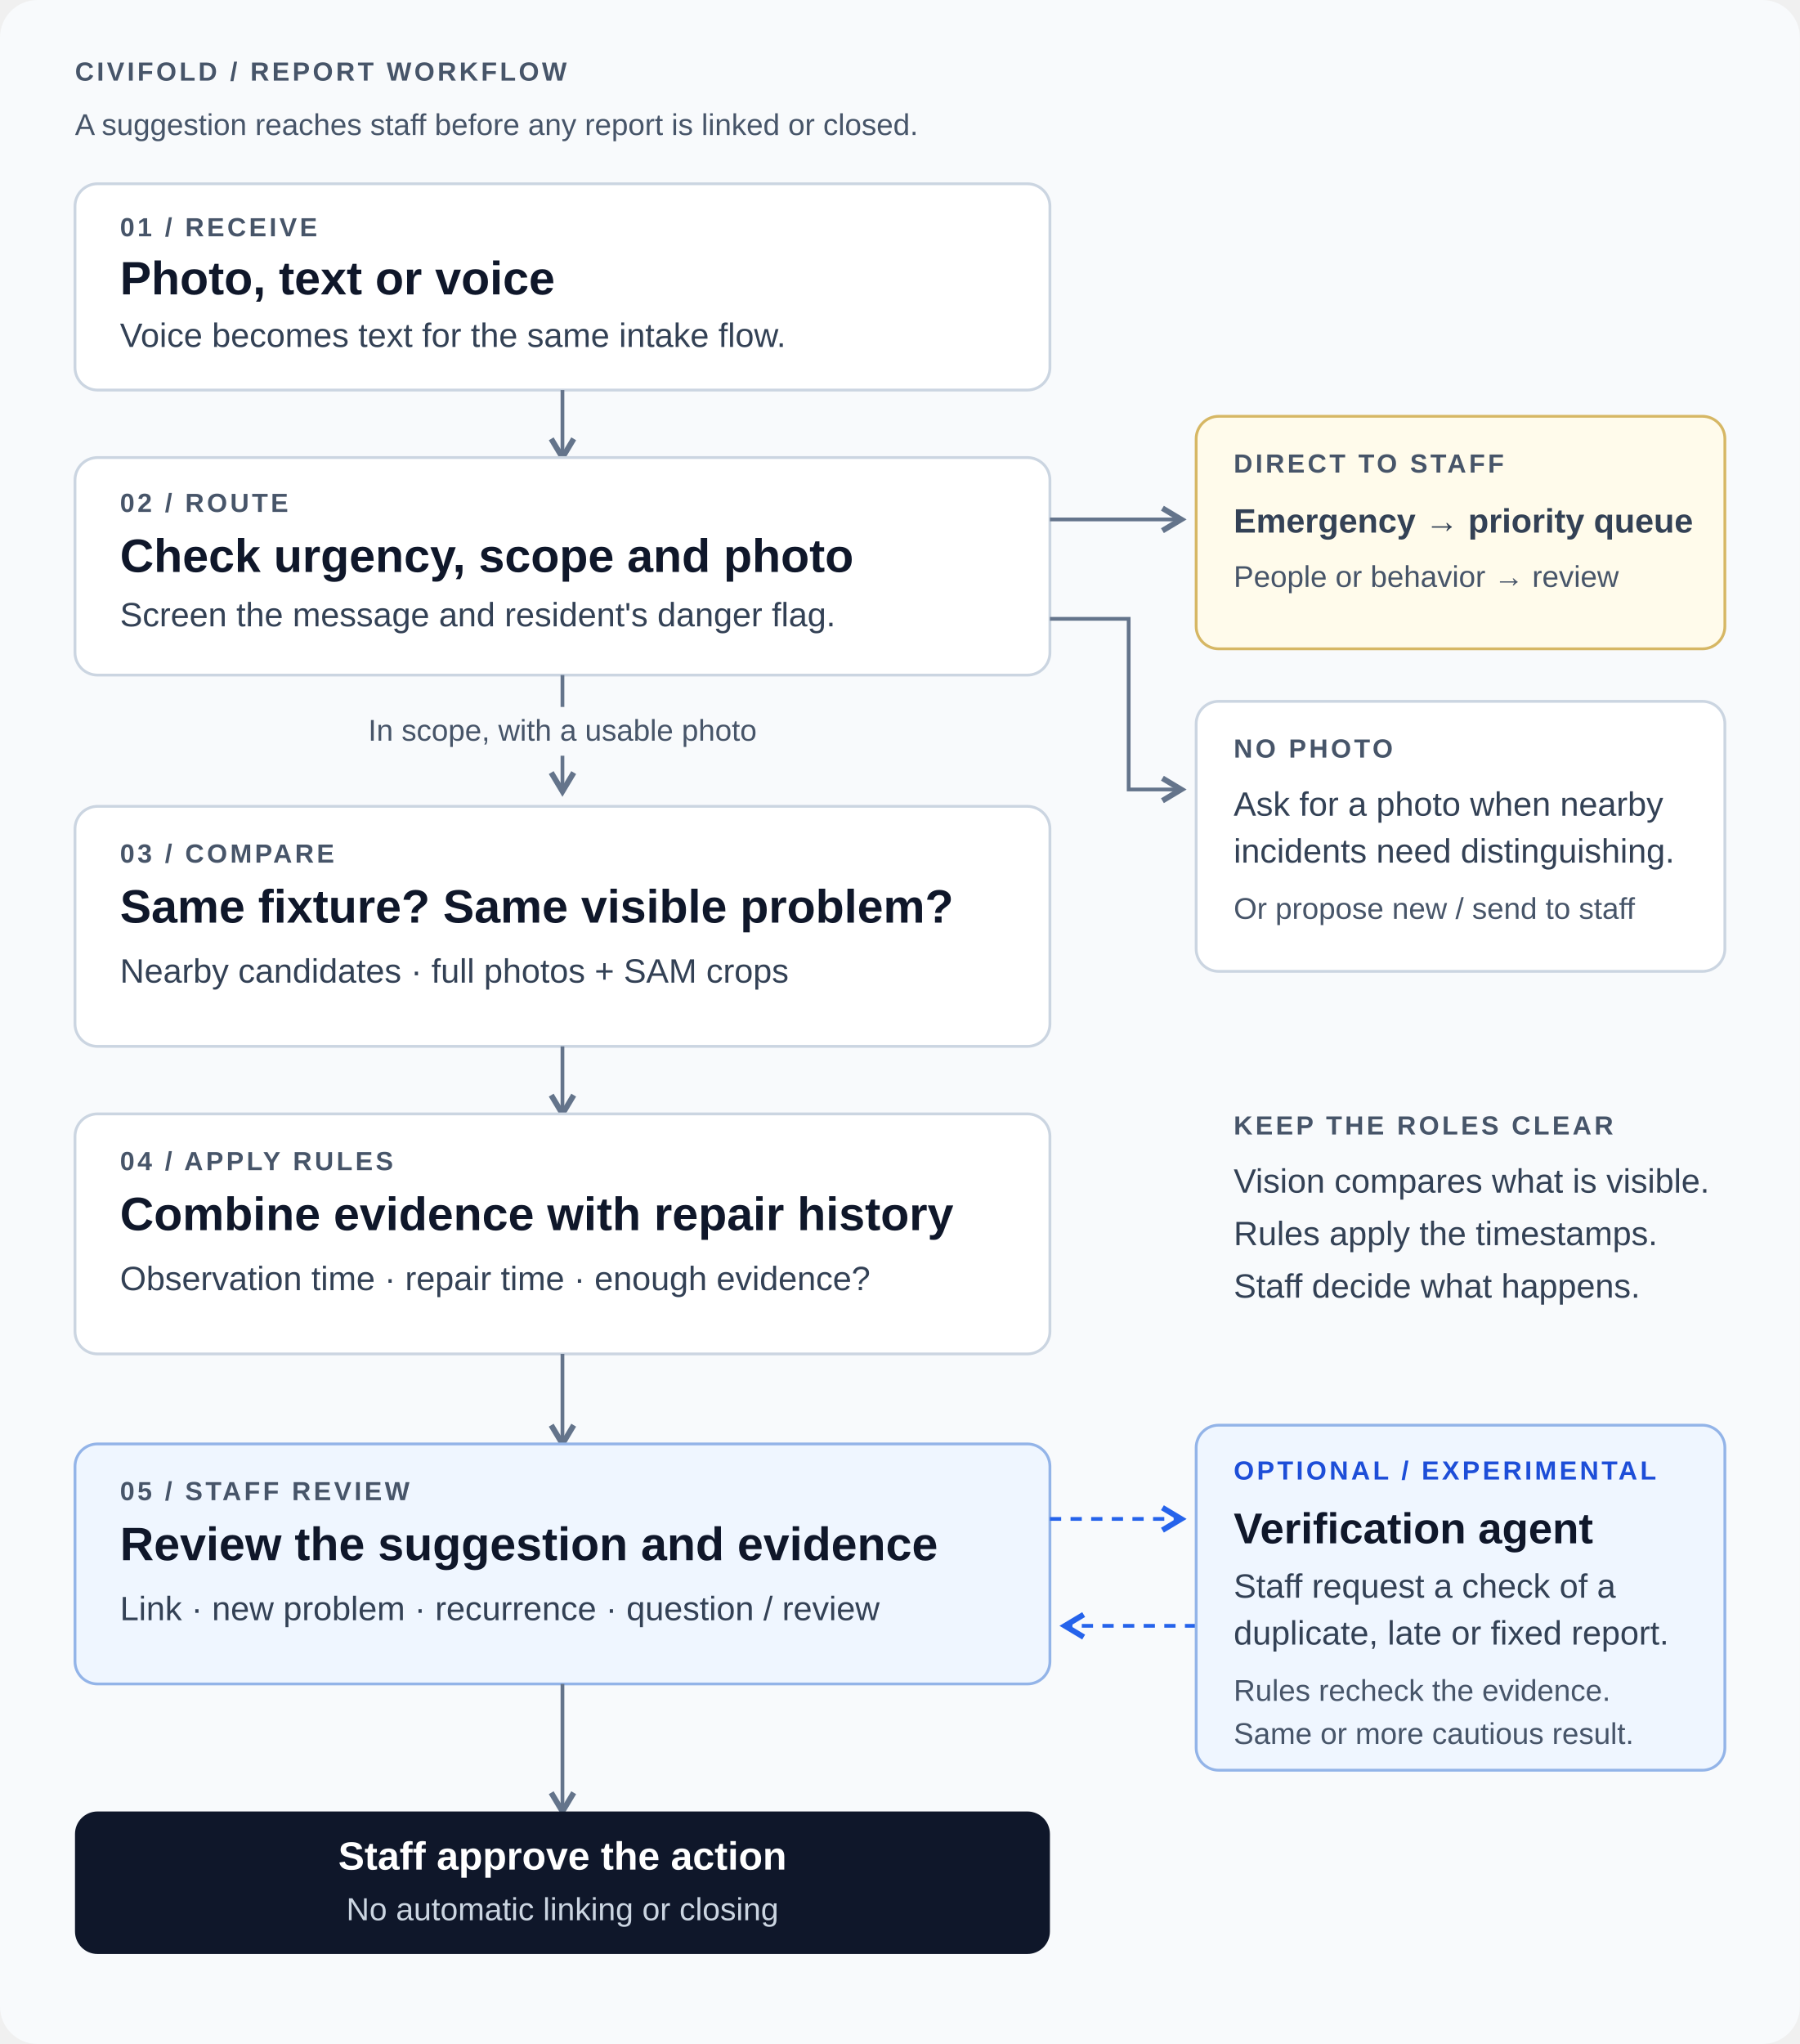
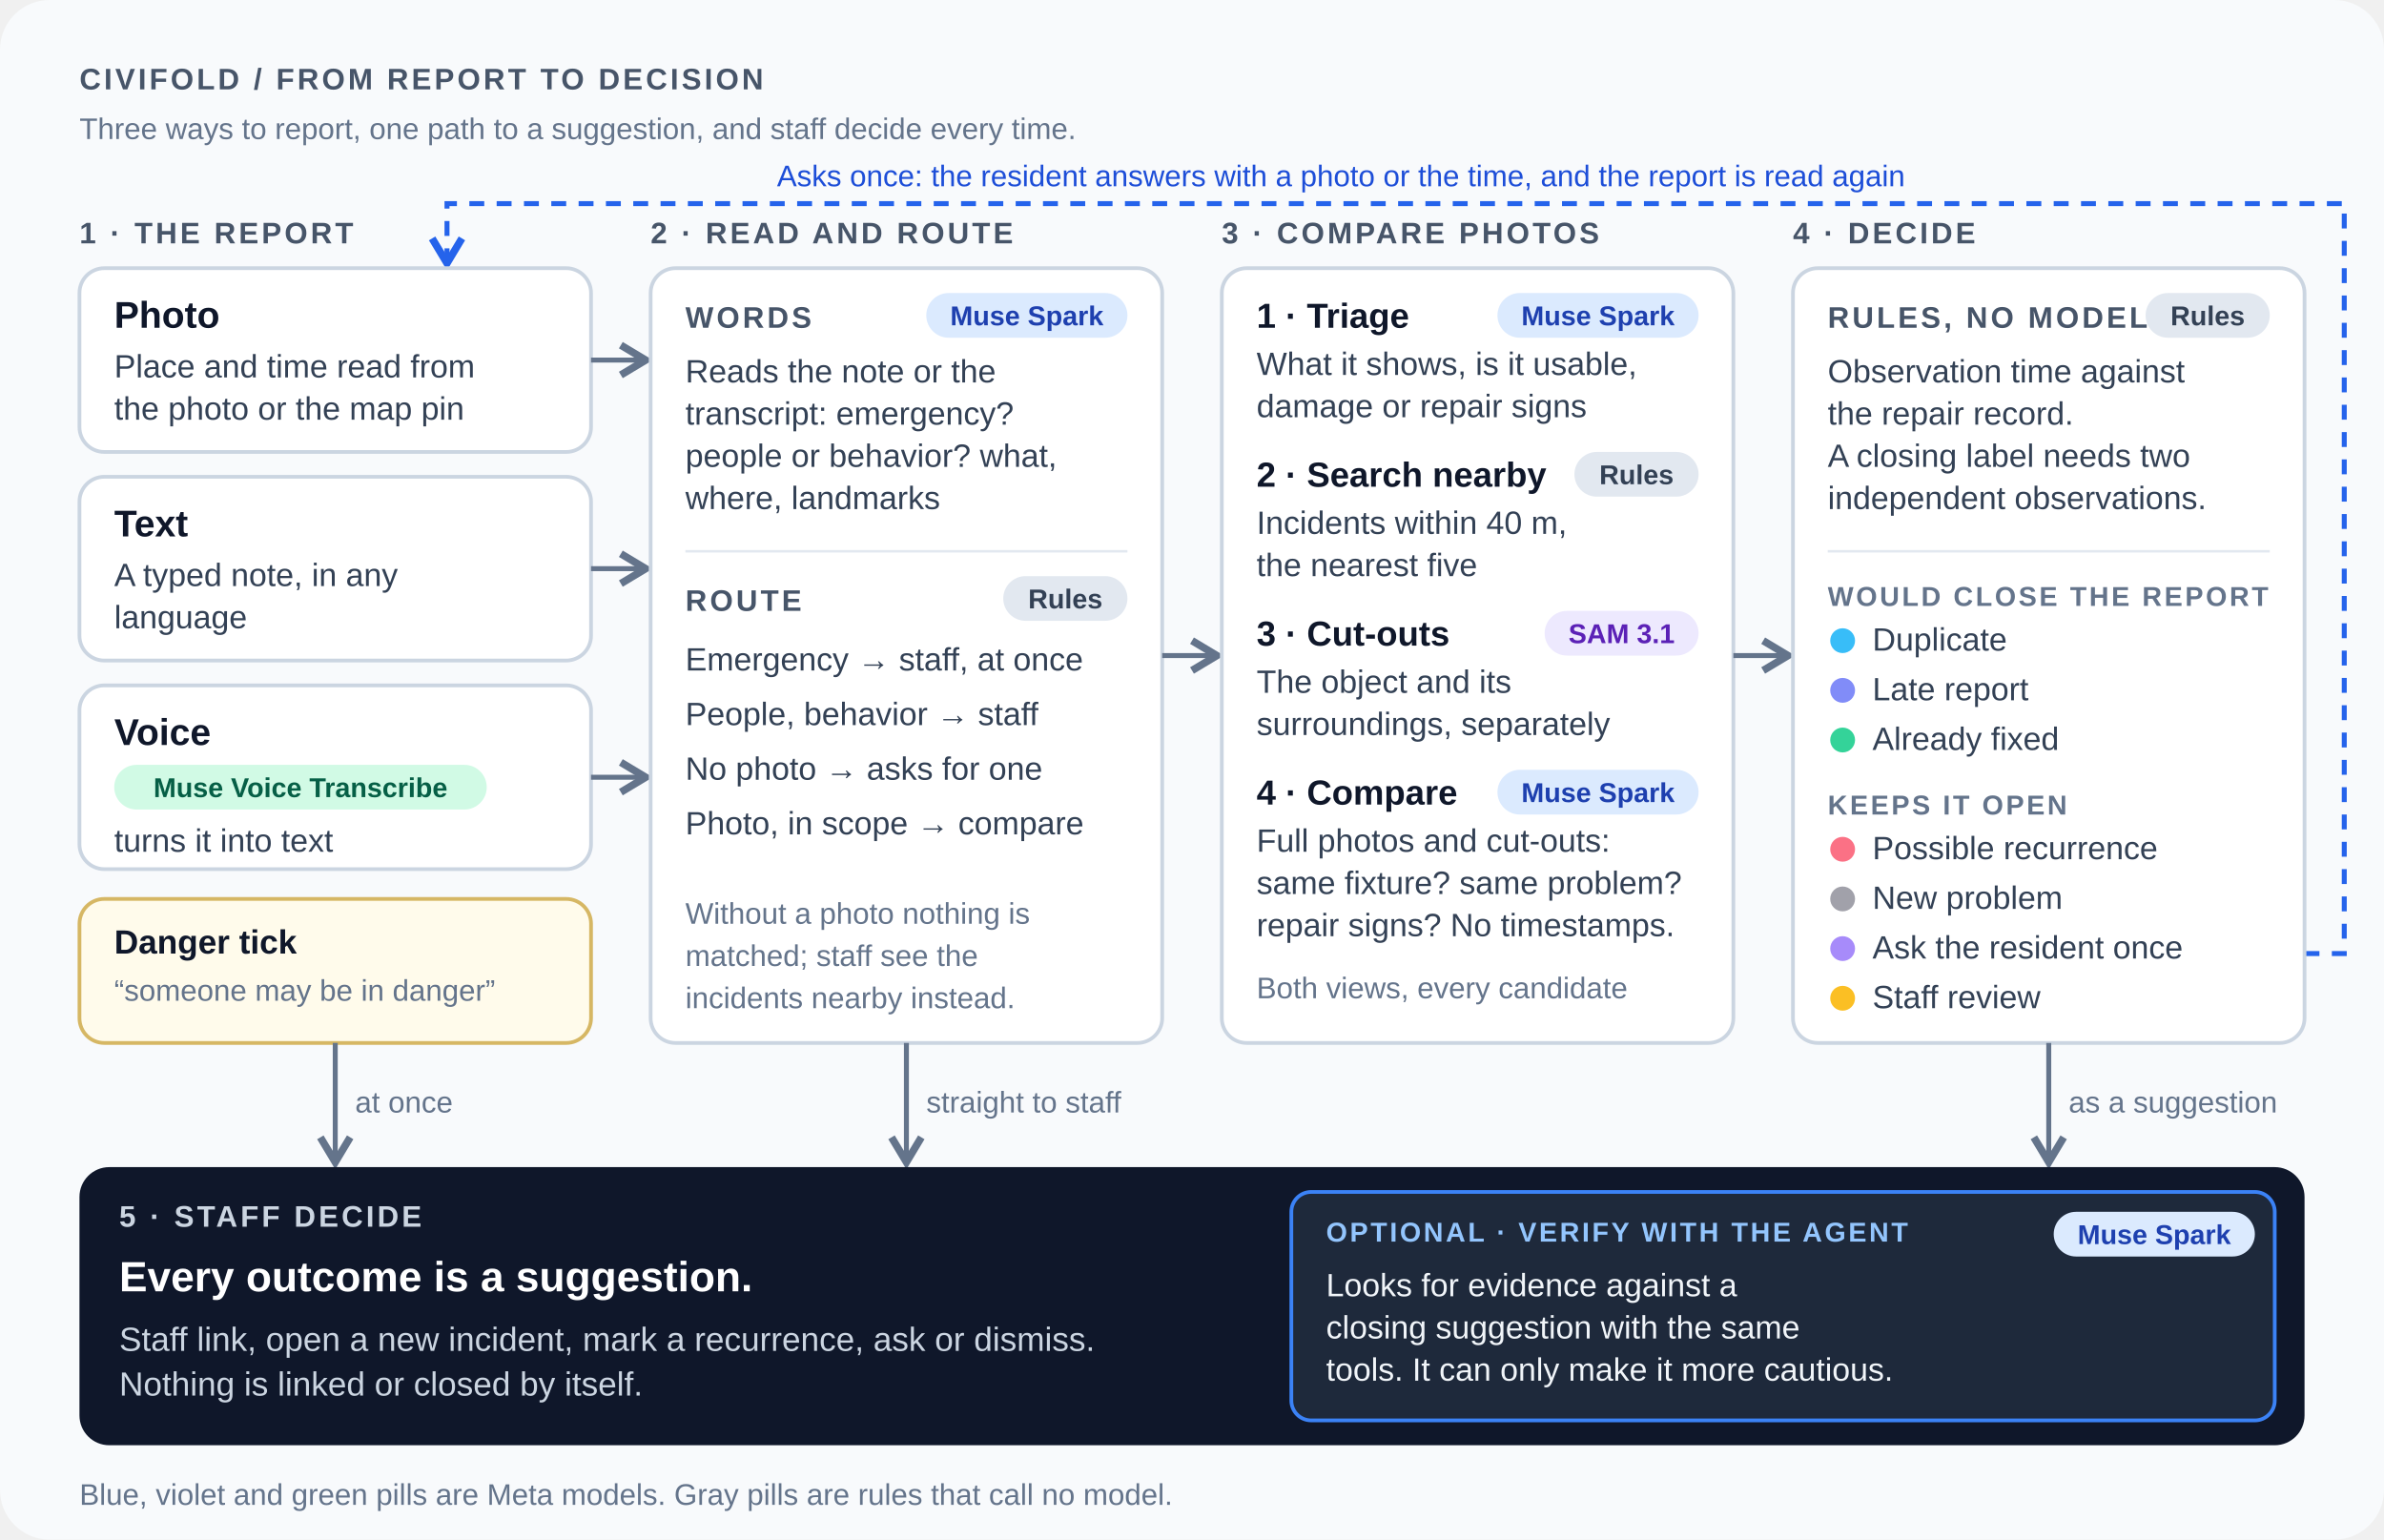
- <svg xmlns="http://www.w3.org/2000/svg" width="960" height="1090" viewBox="0 0 960 1090" role="img" aria-labelledby="title desc">
+ <svg xmlns="http://www.w3.org/2000/svg" width="960" height="620" viewBox="0 0 960 620" role="img" aria-labelledby="title desc">
  <defs>
    <marker id="arrow" markerWidth="8" markerHeight="8" refX="6" refY="4" orient="auto">
      <path d="M1 1 L6 4 L1 7" fill="none" stroke="#64748b" stroke-width="1.5" />
    </marker>
    <marker id="blue-arrow" markerWidth="8" markerHeight="8" refX="6" refY="4" orient="auto">
      <path d="M1 1 L6 4 L1 7" fill="none" stroke="#2563eb" stroke-width="1.5" />
    </marker>
    <style>
      text { font-family: -apple-system, BlinkMacSystemFont, 'Segoe UI', Arial, sans-serif; }
-       .label { font-size: 14px; font-weight: 700; letter-spacing: 1.5px; fill: #475569; }
-       .heading { font-size: 25px; font-weight: 650; fill: #0f172a; }
-       .body { font-size: 18px; fill: #334155; }
-       .small { font-size: 16px; fill: #475569; }
+       .label { font-size: 12px; font-weight: 700; letter-spacing: 1.2px; fill: #475569; }
+       .sub { font-size: 11px; font-weight: 700; letter-spacing: 1px; fill: #64748b; }
+       .heading { font-size: 15px; font-weight: 650; fill: #0f172a; }
+       .body { font-size: 13px; fill: #334155; }
+       .small { font-size: 12px; fill: #64748b; }
+       .pill { font-size: 11px; font-weight: 600; }
      .line { fill: none; stroke: #64748b; stroke-width: 2; marker-end: url(#arrow); }
      .optional { fill: none; stroke: #2563eb; stroke-width: 2; stroke-dasharray: 6 5; marker-end: url(#blue-arrow); }
      .card { fill: #fff; stroke: #cbd5e1; stroke-width: 1.5; }
+       .divider { stroke: #e2e8f0; stroke-width: 1; }
    </style>
  </defs>
-   <rect width="960" height="1090" rx="20" fill="#f8fafc" />
-   <text x="40" y="43" class="label">CIVIFOLD / REPORT WORKFLOW</text>
-   <text x="40" y="72" class="small">A suggestion reaches staff before any report is linked or closed.</text>
-   <rect x="40" y="98" width="520" height="110" rx="12" class="card" />
-   <text x="64" y="126" class="label">01 / RECEIVE</text>
-   <text x="64" y="157" class="heading">Photo, text or voice</text>
-   <text x="64" y="185" class="body">Voice becomes text for the same intake flow.</text>
-   <path d="M300 208 V244" class="line" />
-   <rect x="40" y="244" width="520" height="116" rx="12" class="card" />
-   <text x="64" y="273" class="label">02 / ROUTE</text>
-   <text x="64" y="305" class="heading">Check urgency, scope and photo</text>
-   <text x="64" y="334" class="body">Screen the message and resident's danger flag.</text>
-   <path d="M560 277 H630" class="line" />
-   <rect x="638" y="222" width="282" height="124" rx="12" fill="#fffbeb" stroke="#d6b764" stroke-width="1.5" />
-   <text x="658" y="252" class="label">DIRECT TO STAFF</text>
-   <text x="658" y="284" class="body" font-weight="600">Emergency → priority queue</text>
-   <text x="658" y="313" class="small">People or behavior → review</text>
-   <path d="M560 330 H602 V421 H630" class="line" />
-   <rect x="638" y="374" width="282" height="144" rx="12" class="card" />
-   <text x="658" y="404" class="label">NO PHOTO</text>
-   <text x="658" y="435" class="body">Ask for a photo when nearby</text>
-   <text x="658" y="460" class="body">incidents need distinguishing.</text>
-   <text x="658" y="490" class="small">Or propose new / send to staff</text>
-   <path d="M300 360 V422" class="line" />
-   <rect x="151" y="377" width="298" height="26" fill="#f8fafc" />
-   <text x="300" y="395" class="small" text-anchor="middle">In scope, with a usable photo</text>
-   <rect x="40" y="430" width="520" height="128" rx="12" class="card" />
-   <text x="64" y="460" class="label">03 / COMPARE</text>
-   <text x="64" y="492" class="heading">Same fixture? Same visible problem?</text>
-   <text x="64" y="524" class="body">Nearby candidates · full photos + SAM crops</text>
-   <path d="M300 558 V594" class="line" />
-   <rect x="40" y="594" width="520" height="128" rx="12" class="card" />
-   <text x="64" y="624" class="label">04 / APPLY RULES</text>
-   <text x="64" y="656" class="heading">Combine evidence with repair history</text>
-   <text x="64" y="688" class="body">Observation time · repair time · enough evidence?</text>
-   <text x="658" y="605" class="label">KEEP THE ROLES CLEAR</text>
-   <text x="658" y="636" class="body">Vision compares what is visible.</text>
-   <text x="658" y="664" class="body">Rules apply the timestamps.</text>
-   <text x="658" y="692" class="body">Staff decide what happens.</text>
-   <path d="M300 722 V770" class="line" />
-   <rect x="40" y="770" width="520" height="128" rx="12" fill="#eff6ff" stroke="#93b4e8" stroke-width="1.5" />
-   <text x="64" y="800" class="label">05 / STAFF REVIEW</text>
-   <text x="64" y="832" class="heading">Review the suggestion and evidence</text>
-   <text x="64" y="864" class="body">Link · new problem · recurrence · question / review</text>
-   <path d="M560 810 H630" class="optional" />
-   <path d="M638 867 H568" class="optional" />
-   <rect x="638" y="760" width="282" height="184" rx="12" fill="#eff6ff" stroke="#93b4e8" stroke-width="1.5" />
-   <text x="658" y="789" class="label" style="fill:#1d4ed8">OPTIONAL / EXPERIMENTAL</text>
-   <text x="658" y="823" class="heading" style="font-size:23px">Verification agent</text>
-   <text x="658" y="852" class="body">Staff request a check of a</text>
-   <text x="658" y="877" class="body">duplicate, late or fixed report.</text>
-   <text x="658" y="907" class="small">Rules recheck the evidence.</text>
-   <text x="658" y="930" class="small">Same or more cautious result.</text>
-   <path d="M300 898 V966" class="line" />
-   <rect x="40" y="966" width="520" height="76" rx="12" fill="#0f172a" />
-   <text x="300" y="997" text-anchor="middle" font-size="21" font-weight="650" fill="#fff">Staff approve the action</text>
-   <text x="300" y="1024" text-anchor="middle" font-size="17" fill="#cbd5e1">No automatic linking or closing</text>
+   <rect width="960" height="620" rx="20" fill="#f8fafc" />
+   <text x="32" y="36" class="label">CIVIFOLD / FROM REPORT TO DECISION</text>
+   <text x="32" y="56" class="small">Three ways to report, one path to a suggestion, and staff decide every time.</text>
+   <path d="M928 384 H944 V82 H180 V106" class="optional" />
+   <text x="540" y="75" class="small" text-anchor="middle" style="fill:#1d4ed8">Asks once: the resident answers with a photo or the time, and the report is read again</text>
+   <text x="32" y="98" class="label">1 · THE REPORT</text>
+   <text x="262" y="98" class="label">2 · READ AND ROUTE</text>
+   <text x="492" y="98" class="label">3 · COMPARE PHOTOS</text>
+   <text x="722" y="98" class="label">4 · DECIDE</text>
+   <rect x="32" y="108" width="206" height="74" rx="10" class="card" />
+   <text x="46" y="132" class="heading">Photo</text>
+   <text x="46" y="152" class="body">Place and time read from</text>
+   <text x="46" y="169" class="body">the photo or the map pin</text>
+   <rect x="32" y="192" width="206" height="74" rx="10" class="card" />
+   <text x="46" y="216" class="heading">Text</text>
+   <text x="46" y="236" class="body">A typed note, in any</text>
+   <text x="46" y="253" class="body">language</text>
+   <rect x="32" y="276" width="206" height="74" rx="10" class="card" />
+   <text x="46" y="300" class="heading">Voice</text>
+   <rect x="46" y="308" width="150" height="18" rx="9" fill="#d1fae5" />
+   <text x="121" y="321" class="pill" text-anchor="middle" fill="#065f46">Muse Voice Transcribe</text>
+   <text x="46" y="343" class="body">turns it into text</text>
+   <rect x="32" y="362" width="206" height="58" rx="10" fill="#fffbeb" stroke="#d6b764" stroke-width="1.5" />
+   <text x="46" y="384" class="heading" style="font-size:13.5px">Danger tick</text>
+   <text x="46" y="403" class="small">“someone may be in danger”</text>
+   <path d="M238 145 H260" class="line" />
+   <path d="M238 229 H260" class="line" />
+   <path d="M238 313 H260" class="line" />
+   <rect x="262" y="108" width="206" height="312" rx="10" class="card" />
+   <text x="276" y="132" class="label">WORDS</text>
+   <rect x="373" y="118" width="81" height="18" rx="9" fill="#dbeafe" />
+   <text x="413.5" y="131" class="pill" text-anchor="middle" fill="#1e40af">Muse Spark</text>
+   <text x="276" y="154" class="body">Reads the note or the</text>
+   <text x="276" y="171" class="body">transcript: emergency?</text>
+   <text x="276" y="188" class="body">people or behavior? what,</text>
+   <text x="276" y="205" class="body">where, landmarks</text>
+   <line x1="276" y1="222" x2="454" y2="222" class="divider" />
+   <text x="276" y="246" class="label">ROUTE</text>
+   <rect x="404" y="232" width="50" height="18" rx="9" fill="#e2e8f0" />
+   <text x="429" y="245" class="pill" text-anchor="middle" fill="#334155">Rules</text>
+   <text x="276" y="270" class="body">Emergency → staff, at once</text>
+   <text x="276" y="292" class="body">People, behavior → staff</text>
+   <text x="276" y="314" class="body">No photo → asks for one</text>
+   <text x="276" y="336" class="body">Photo, in scope → compare</text>
+   <text x="276" y="372" class="small">Without a photo nothing is</text>
+   <text x="276" y="389" class="small">matched; staff see the</text>
+   <text x="276" y="406" class="small">incidents nearby instead.</text>
+   <path d="M468 264 H490" class="line" />
+   <rect x="492" y="108" width="206" height="312" rx="10" class="card" />
+   <text x="506" y="132" class="heading" style="font-size:14px">1 · Triage</text>
+   <rect x="603" y="118" width="81" height="18" rx="9" fill="#dbeafe" />
+   <text x="643.5" y="131" class="pill" text-anchor="middle" fill="#1e40af">Muse Spark</text>
+   <text x="506" y="151" class="body">What it shows, is it usable,</text>
+   <text x="506" y="168" class="body">damage or repair signs</text>
+   <text x="506" y="196" class="heading" style="font-size:14px">2 · Search nearby</text>
+   <rect x="634" y="182" width="50" height="18" rx="9" fill="#e2e8f0" />
+   <text x="659" y="195" class="pill" text-anchor="middle" fill="#334155">Rules</text>
+   <text x="506" y="215" class="body">Incidents within 40 m,</text>
+   <text x="506" y="232" class="body">the nearest five</text>
+   <text x="506" y="260" class="heading" style="font-size:14px">3 · Cut-outs</text>
+   <rect x="622" y="246" width="62" height="18" rx="9" fill="#ede9fe" />
+   <text x="653" y="259" class="pill" text-anchor="middle" fill="#5b21b6">SAM 3.1</text>
+   <text x="506" y="279" class="body">The object and its</text>
+   <text x="506" y="296" class="body">surroundings, separately</text>
+   <text x="506" y="324" class="heading" style="font-size:14px">4 · Compare</text>
+   <rect x="603" y="310" width="81" height="18" rx="9" fill="#dbeafe" />
+   <text x="643.5" y="323" class="pill" text-anchor="middle" fill="#1e40af">Muse Spark</text>
+   <text x="506" y="343" class="body">Full photos and cut-outs:</text>
+   <text x="506" y="360" class="body">same fixture? same problem?</text>
+   <text x="506" y="377" class="body">repair signs? No timestamps.</text>
+   <text x="506" y="402" class="small">Both views, every candidate</text>
+   <path d="M698 264 H720" class="line" />
+   <rect x="722" y="108" width="206" height="312" rx="10" class="card" />
+   <text x="736" y="132" class="label">RULES, NO MODEL</text>
+   <rect x="864" y="118" width="50" height="18" rx="9" fill="#e2e8f0" />
+   <text x="889" y="131" class="pill" text-anchor="middle" fill="#334155">Rules</text>
+   <text x="736" y="154" class="body">Observation time against</text>
+   <text x="736" y="171" class="body">the repair record.</text>
+   <text x="736" y="188" class="body">A closing label needs two</text>
+   <text x="736" y="205" class="body">independent observations.</text>
+   <line x1="736" y1="222" x2="914" y2="222" class="divider" />
+   <text x="736" y="244" class="sub">WOULD CLOSE THE REPORT</text>
+   <circle cx="742" cy="258" r="5" fill="#38bdf8" />
+   <text x="754" y="262" class="body">Duplicate</text>
+   <circle cx="742" cy="278" r="5" fill="#818cf8" />
+   <text x="754" y="282" class="body">Late report</text>
+   <circle cx="742" cy="298" r="5" fill="#34d399" />
+   <text x="754" y="302" class="body">Already fixed</text>
+   <text x="736" y="328" class="sub">KEEPS IT OPEN</text>
+   <circle cx="742" cy="342" r="5" fill="#fb7185" />
+   <text x="754" y="346" class="body">Possible recurrence</text>
+   <circle cx="742" cy="362" r="5" fill="#a1a1aa" />
+   <text x="754" y="366" class="body">New problem</text>
+   <circle cx="742" cy="382" r="5" fill="#a78bfa" />
+   <text x="754" y="386" class="body">Ask the resident once</text>
+   <circle cx="742" cy="402" r="5" fill="#fbbf24" />
+   <text x="754" y="406" class="body">Staff review</text>
+   <path d="M135 420 V468" class="line" />
+   <text x="143" y="448" class="small">at once</text>
+   <path d="M365 420 V468" class="line" />
+   <text x="373" y="448" class="small">straight to staff</text>
+   <path d="M825 420 V468" class="line" />
+   <text x="833" y="448" class="small">as a suggestion</text>
+   <rect x="32" y="470" width="896" height="112" rx="12" fill="#0f172a" />
+   <text x="48" y="494" class="label" style="fill:#cbd5e1">5 · STAFF DECIDE</text>
+   <text x="48" y="520" class="heading" style="fill:#fff;font-size:17px">Every outcome is a suggestion.</text>
+   <text x="48" y="544" class="body" style="fill:#cbd5e1;font-size:13.5px">Staff link, open a new incident, mark a recurrence, ask or dismiss.</text>
+   <text x="48" y="562" class="body" style="fill:#cbd5e1;font-size:13.5px">Nothing is linked or closed by itself.</text>
+   <rect x="520" y="480" width="396" height="92" rx="8" fill="#1e293b" stroke="#3b82f6" stroke-width="1.5" />
+   <text x="534" y="500" class="sub" style="fill:#93c5fd">OPTIONAL · VERIFY WITH THE AGENT</text>
+   <rect x="827" y="488" width="81" height="18" rx="9" fill="#dbeafe" />
+   <text x="867.5" y="501" class="pill" text-anchor="middle" fill="#1e40af">Muse Spark</text>
+   <text x="534" y="522" class="body" style="fill:#f1f5f9">Looks for evidence against a</text>
+   <text x="534" y="539" class="body" style="fill:#f1f5f9">closing suggestion with the same</text>
+   <text x="534" y="556" class="body" style="fill:#f1f5f9">tools. It can only make it more cautious.</text>
+   <text x="32" y="606" class="small">Blue, violet and green pills are Meta models. Gray pills are rules that call no model.</text>
</svg>
